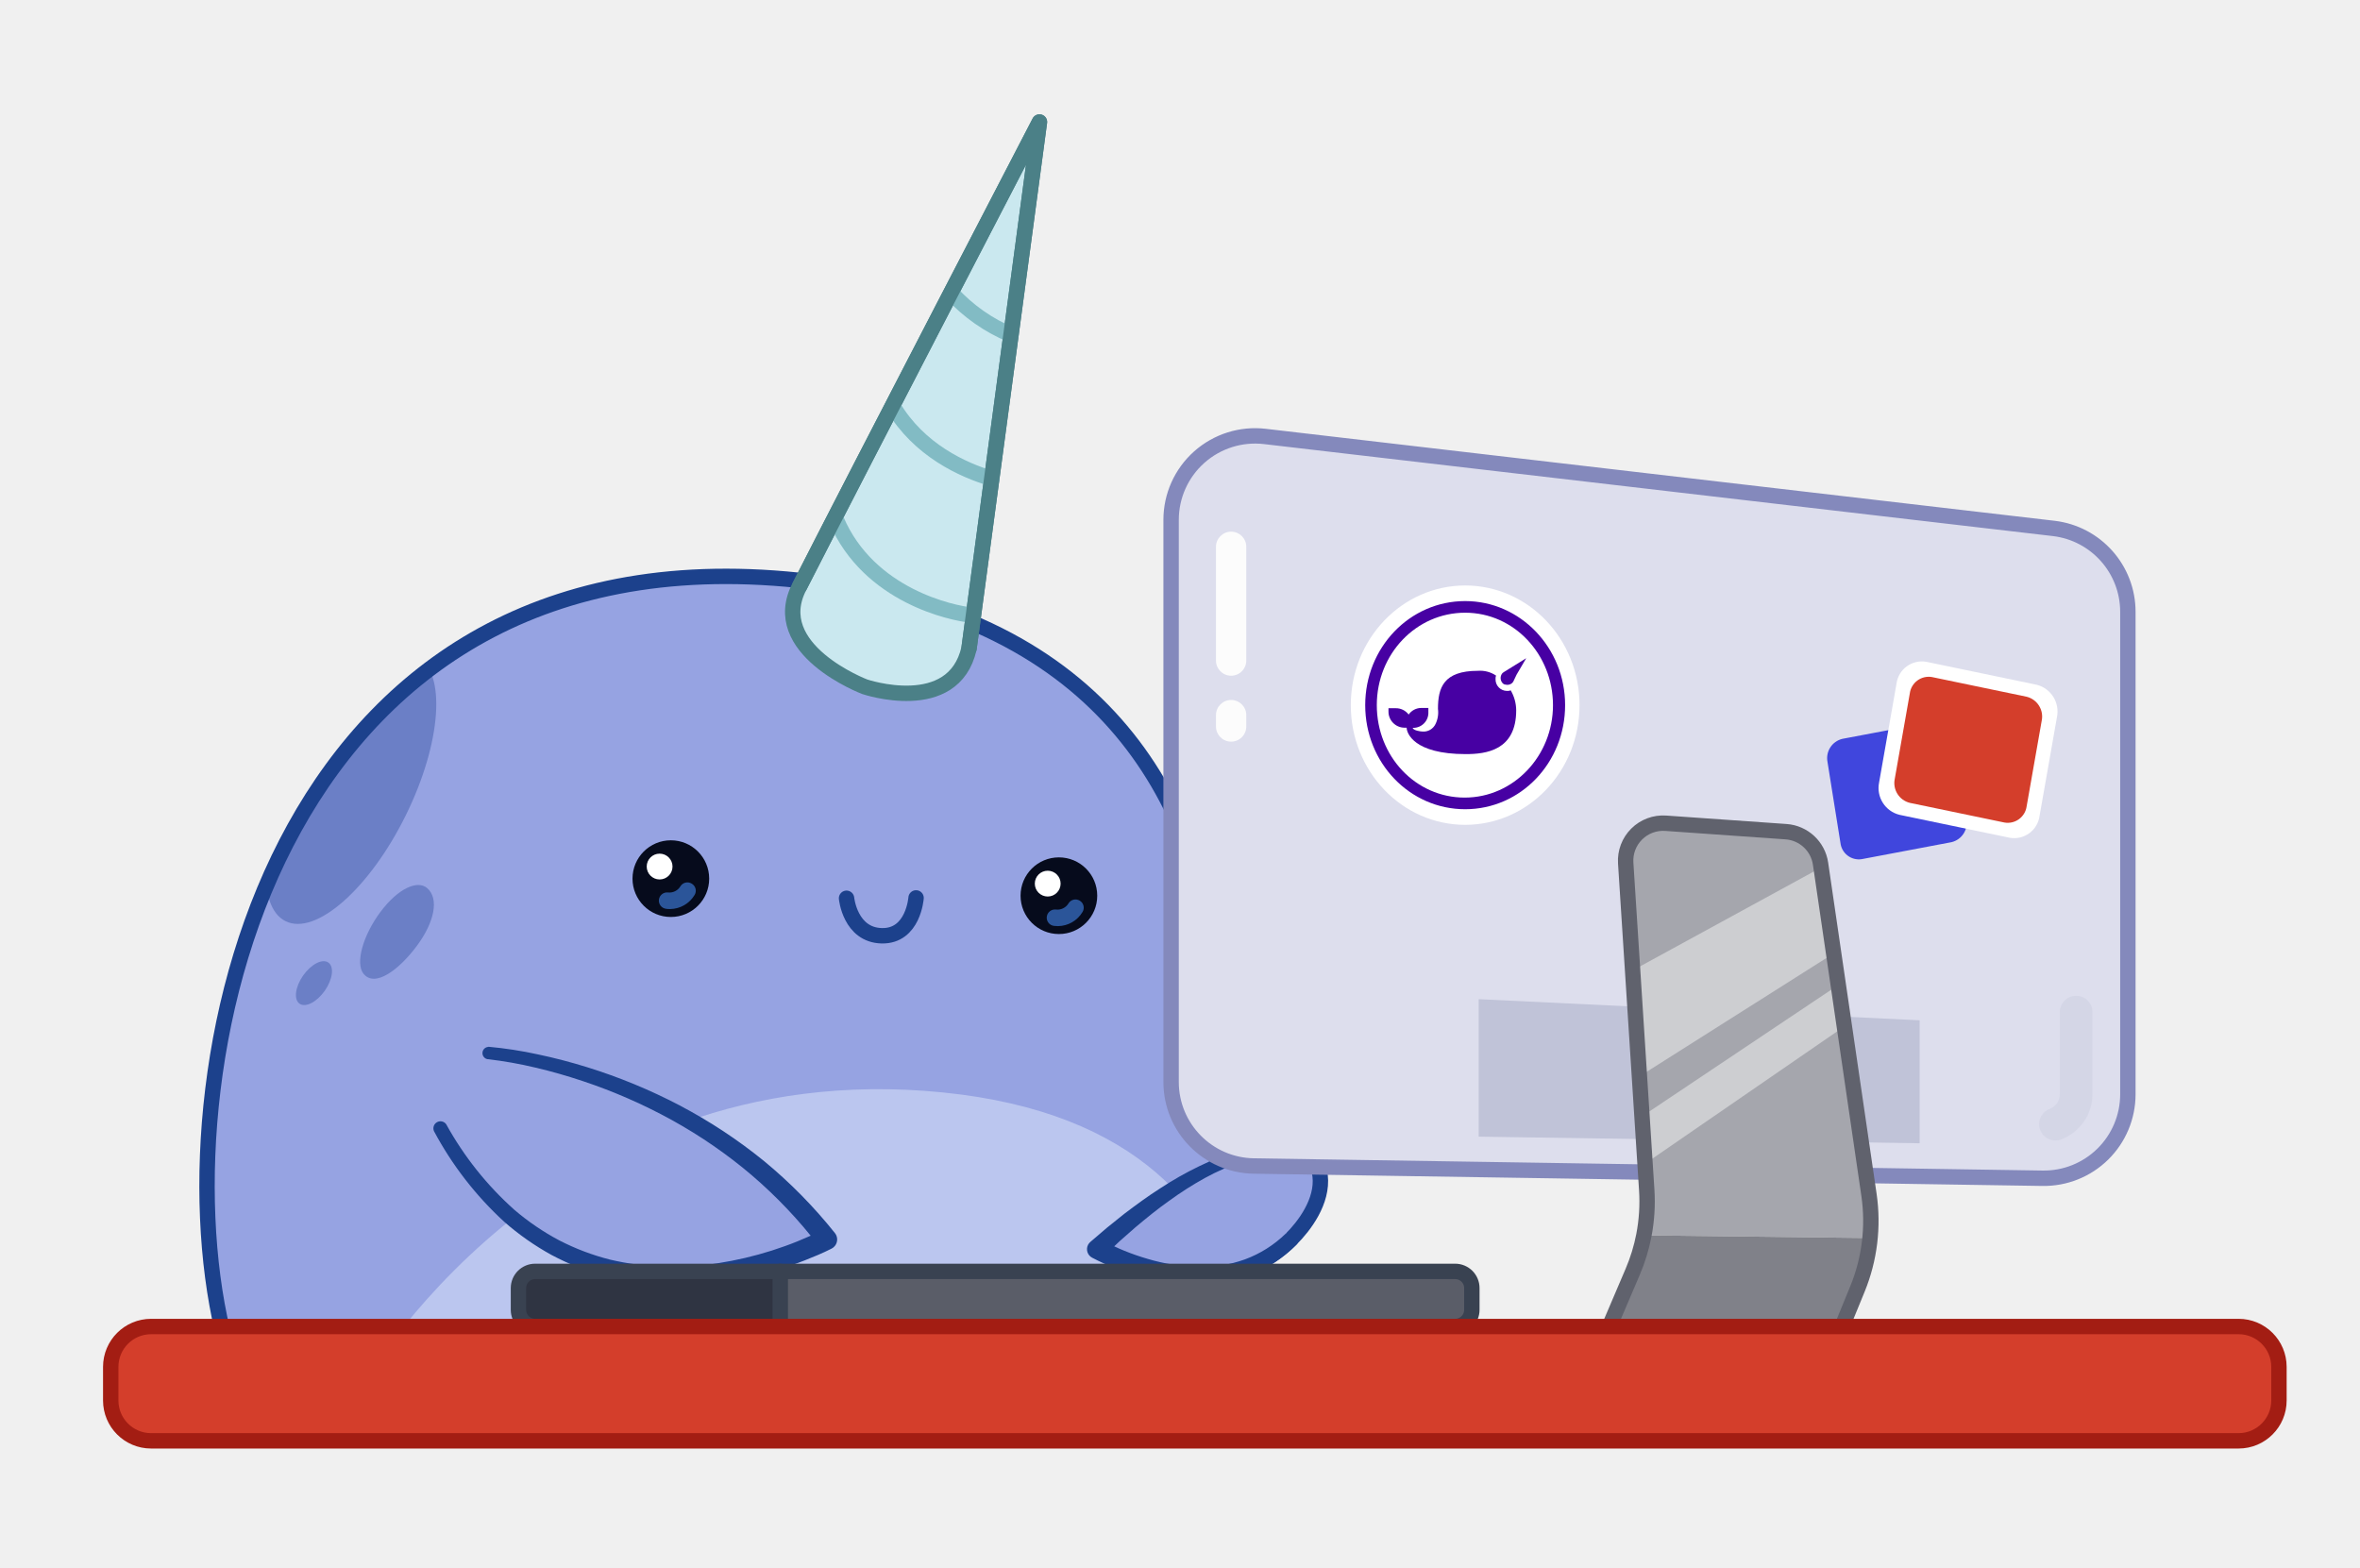
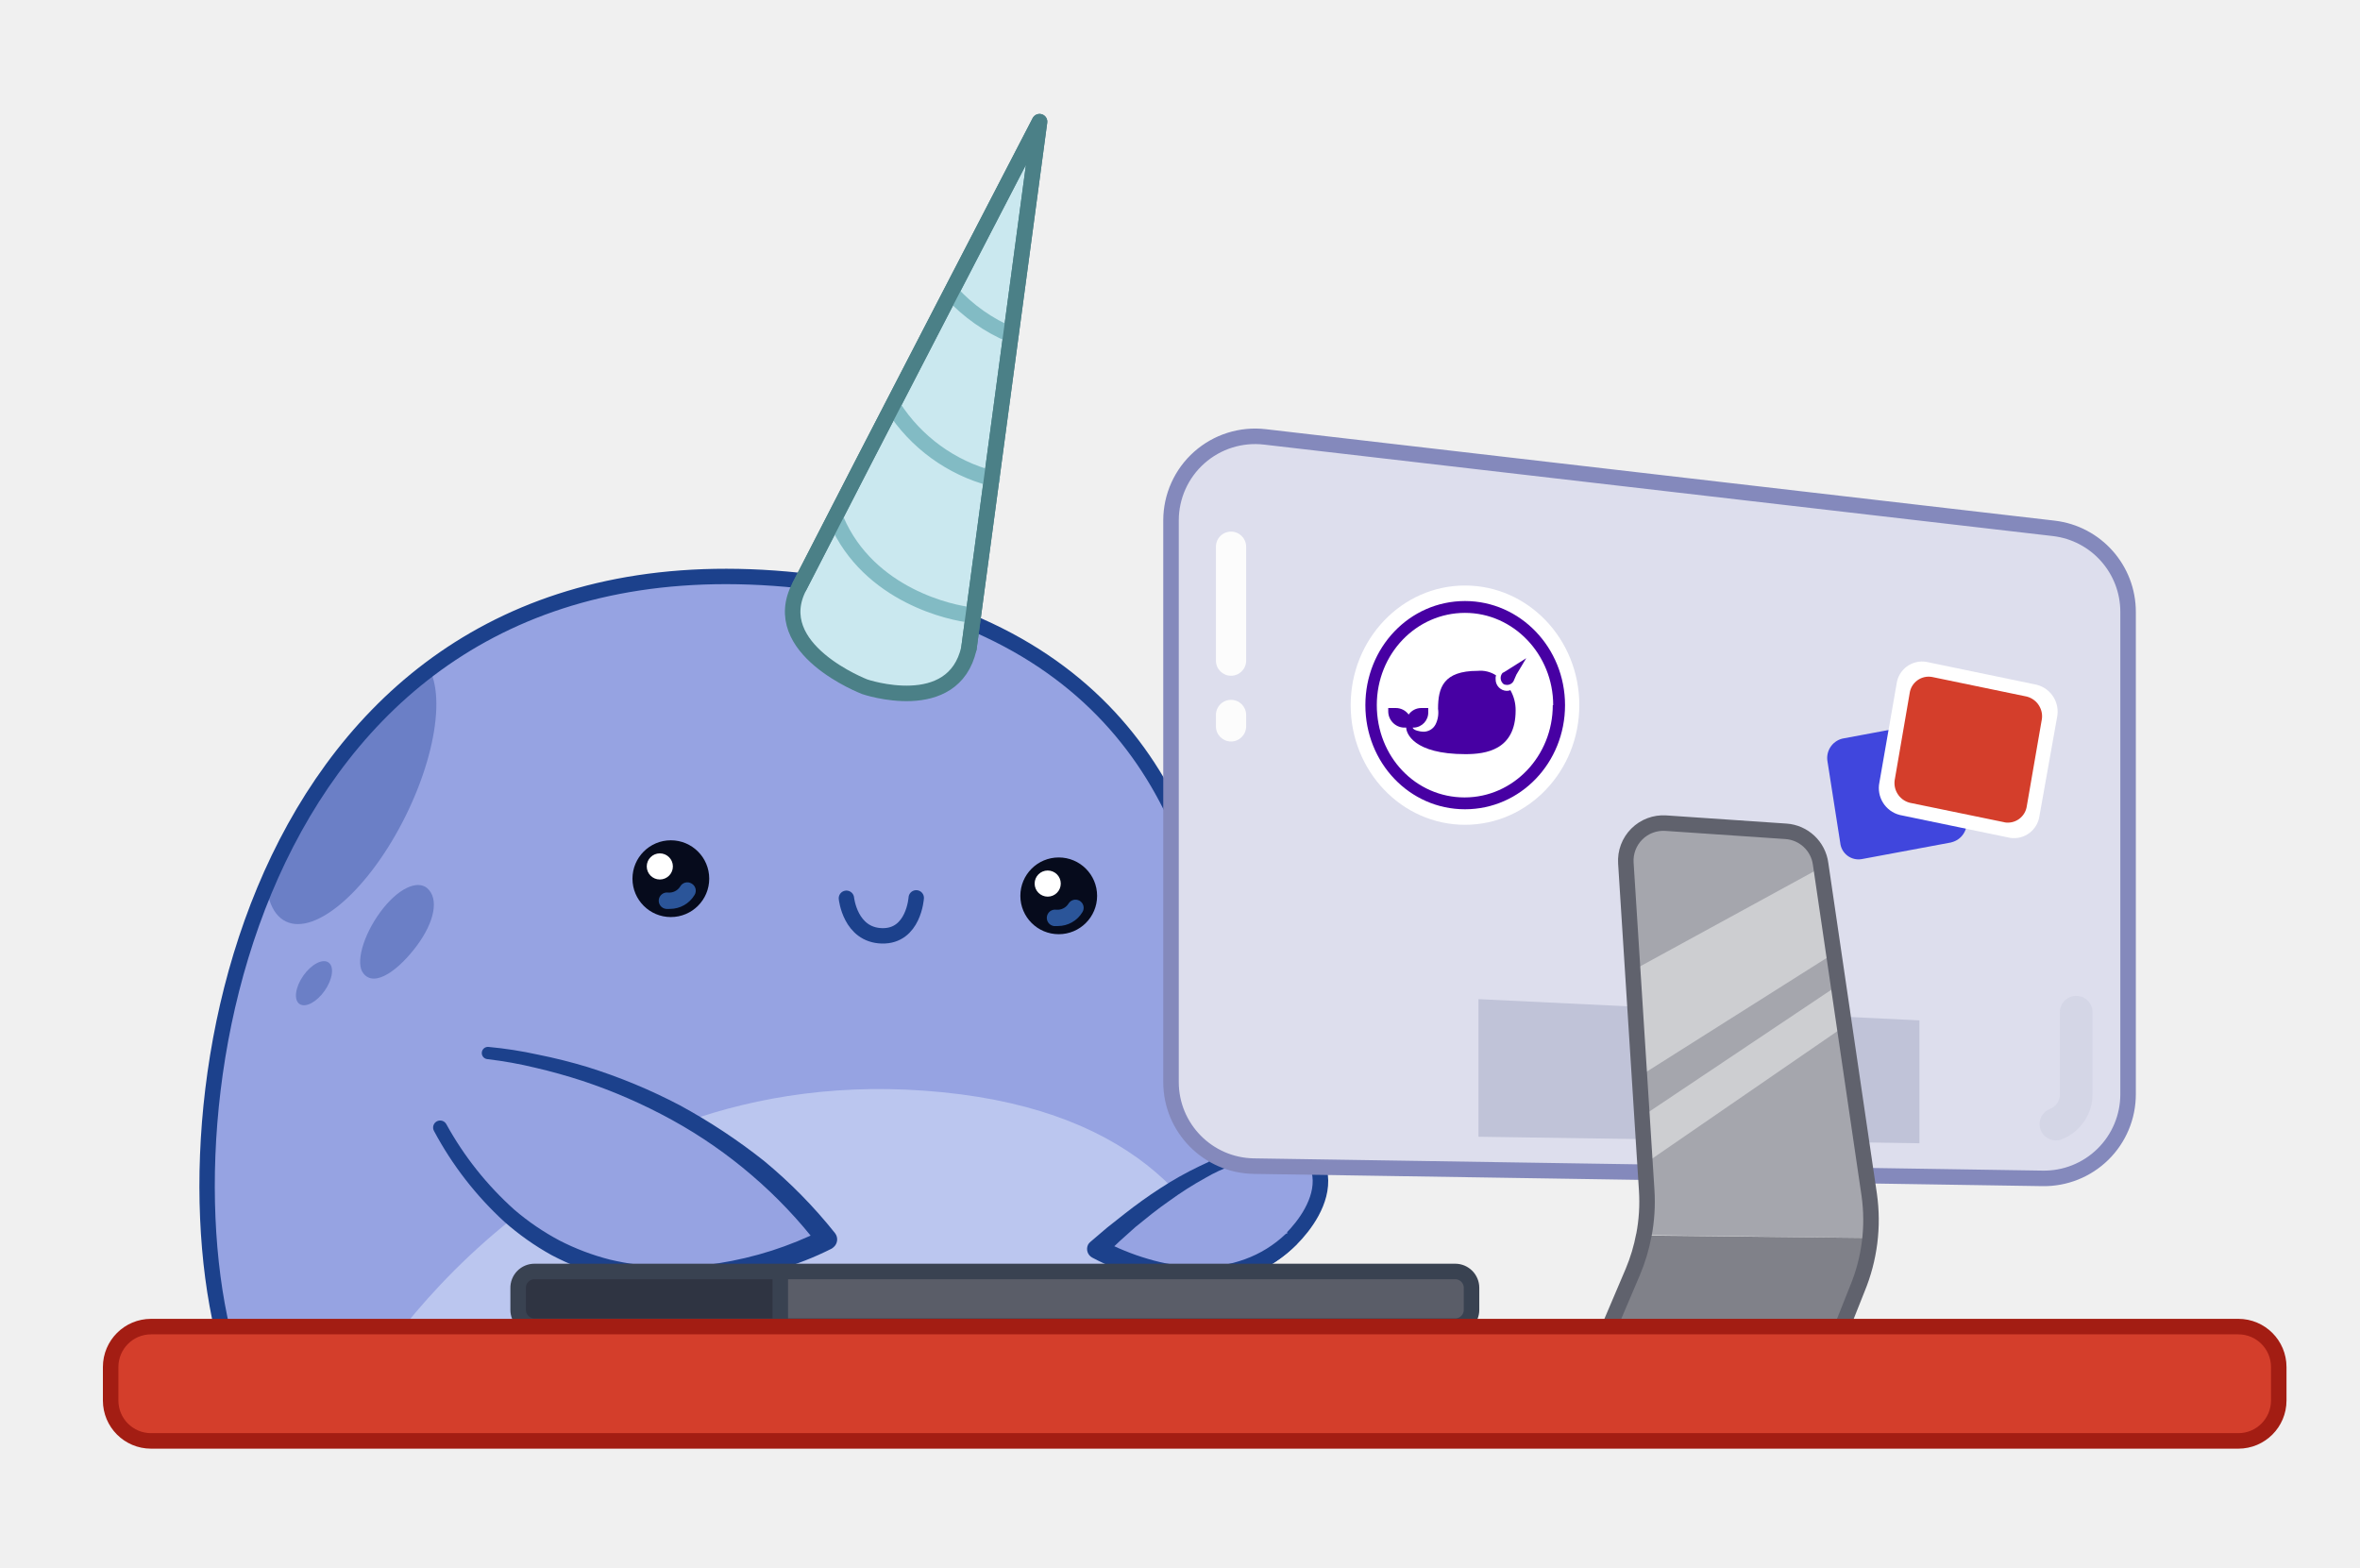
<svg xmlns="http://www.w3.org/2000/svg" viewBox="0 0 578 384">
  <defs>
-     <style>.cls-1,.cls-10,.cls-17,.cls-25,.cls-7,.cls-9{fill:none;}.cls-2,.cls-3{fill:#96a3e2;}.cls-2,.cls-7{stroke:#1c418c;}.cls-10,.cls-17,.cls-2,.cls-7,.cls-8,.cls-9{stroke-linecap:round;stroke-linejoin:round;}.cls-10,.cls-2,.cls-7,.cls-8,.cls-9{stroke-width:3.77px;}.cls-4{clip-path:url(#clip-path);}.cls-5{fill:#bbc6ef;}.cls-6{fill:#6b7fc6;}.cls-8{fill:#cae8ef;}.cls-10,.cls-8{stroke:#4b8087;}.cls-9{stroke:#82bbc4;}.cls-11{fill:#060b1c;}.cls-12{fill:#fff;}.cls-13{fill:#2b5599;}.cls-14{fill:#1c418c;}.cls-15{fill:#5a5d68;}.cls-16{fill:#2f3442;}.cls-17{stroke:#394251;}.cls-17,.cls-18,.cls-25,.cls-26{stroke-width:3.77px;}.cls-18{fill:#dddeed;stroke:#8489bc;}.cls-18,.cls-25,.cls-26{stroke-miterlimit:10;}.cls-19{fill:#4700a3;}.cls-20{fill:#c0c3d8;}.cls-21{fill:#a5a6ad;}.cls-22{fill:#808189;}.cls-23{clip-path:url(#clip-path-2);}.cls-24{fill:#cdced1;}.cls-25{stroke:#60626d;}.cls-26,.cls-30{fill:#d43e2b;}.cls-26{stroke:#a31d13;}.cls-27{fill:#fcfcfc;}.cls-28{opacity:0.3;}.cls-29{fill:#4046dd;}</style>
-     <clipPath id="clip-path">
-       <path class="cls-1" d="M54.48,325.88c-15.5-66,13.5-201.5,147.34-183,144,19.91,86.33,188.33,86.33,188.33" />
+     <style>.a,.c,.u{fill:none}.d{fill:#96a3e2}.c{stroke:#1c418c}.c,.r{stroke-linecap:round;stroke-linejoin:round}.c{stroke-width:3.77px}.f{fill:#6b7fc6}.g{fill:#060b1c}.h{fill:#fff}.i{fill:#2b5599}.j{fill:#1c418c}.l{fill:#4700a3}.m{fill:#c0c3d8}.v{stroke:#4b8087}.y{fill:#d43e2b}.x{stroke-width:3.8}.w{stroke-miterlimit:10}</style>
+     <clipPath id="s">
+       <path d="M54.5 325.9c-15.5-66 13.5-201.5 147.3-183 144 19.9 86.3 188.3 86.3 188.3" class="a" />
    </clipPath>
-     <clipPath id="clip-path-2">
-       <path class="cls-1" d="M457.75,292.69l-11.87-81.16a9.19,9.19,0,0,0-8.44-7.84L408,201.62a9.18,9.18,0,0,0-9.8,9.75l5.15,80.09a43.68,43.68,0,0,1-3.44,20l-5.72,13.4h57l3.79-9.25a44.07,44.07,0,0,0,2.81-22.94Z" />
+     <clipPath id="t">
+       <path d="M457.8 292.7l-12-81.2a9.2 9.2 0 0 0-8.4-7.8l-29.4-2a9.2 9.2 0 0 0-9.8 9.7l5.2 80a43.7 43.7 0 0 1-3.5 20l-5.7 13.5h57l3.8-9.3a44 44 0 0 0 2.8-23z" class="a" />
    </clipPath>
  </defs>
-   <g id="nellie3">
-     <path class="cls-2" d="M268.73,305.88s28.59,16.33,47.42-2.34c6.57-6.51,18.42-24.19-17.62-32.51" />
-     <path class="cls-3" d="M54.48,325.88c-15.5-66,13.5-201.5,147.34-183,144,19.91,86.33,188.33,86.33,188.33" />
-     <g class="cls-4">
-       <path class="cls-5" d="M88.15,340.21s46-82.33,142.67-72.67,73.49,99.34,73.49,99.34Z" />
-       <ellipse class="cls-6" cx="85.98" cy="193.16" rx="36.18" ry="14.9" transform="translate(-125.28 184.6) rotate(-63.68)" />
-       <path class="cls-6" d="M89,238.44c2.81,3.59,8.8-1,13.1-6.79s5.52-11.57,2.5-14.16c-2.36-2-7.11.07-11.42,5.85S87,235.88,89,238.44Z" />
-       <ellipse class="cls-6" cx="76.89" cy="240.79" rx="6.15" ry="3.24" transform="translate(-164.44 165.61) rotate(-54.99)" />
-     </g>
-     <path class="cls-7" d="M54.48,325.88c-15.5-66,13.5-201.5,147.34-183,144,19.91,86.33,188.33,86.33,188.33" />
-     <path class="cls-8" d="M237.33,158.8c5-37.21,17.25-128.92,17.25-128.92s-42.81,82.42-58.74,113.68c-8.18,15.48,15.93,24.63,15.93,24.63S233.52,175.56,237.33,158.8Z" />
-     <path class="cls-9" d="M237.83,150.63c-4.46-.44-25-4.6-33-23.31" />
-     <path class="cls-9" d="M242.92,117.22c-7.19-2.12-17.83-7-24.18-17.67" />
-     <path class="cls-9" d="M247.62,82A41.68,41.68,0,0,1,233.07,71.8" />
-     <path class="cls-10" d="M237.33,158.8c5-37.21,17.25-128.92,17.25-128.92s-42.81,82.42-58.74,113.68" />
-     <circle class="cls-11" cx="164.3" cy="215.19" r="9.39" />
-     <circle class="cls-12" cx="161.55" cy="212.23" r="3.16" />
-     <path class="cls-13" d="M169.39,216.4a2,2,0,0,0-2.76.69,3.16,3.16,0,0,1-3,1.49,2,2,0,1,0-.5,4,6,6,0,0,0,1,.06,7.09,7.09,0,0,0,6-3.47A2,2,0,0,0,169.39,216.4Z" />
-     <circle class="cls-11" cx="259.34" cy="219.37" r="9.39" />
-     <circle class="cls-12" cx="256.6" cy="216.41" r="3.16" />
-     <path class="cls-13" d="M264.44,220.58a2,2,0,0,0-2.76.69,3.16,3.16,0,0,1-3.06,1.49,2,2,0,0,0-.49,4,8.81,8.81,0,0,0,1,.06,7.09,7.09,0,0,0,6-3.47A2,2,0,0,0,264.44,220.58Z" />
-     <path class="cls-7" d="M207.33,220s.87,9,8.62,9.18,8.41-9.27,8.41-9.27" />
-     <path class="cls-3" d="M119.48,257.88s50.34,3.66,83,45.66c0,0-61.33,33-94.66-27.33" />
-     <path class="cls-14" d="M119.59,256.36a98.25,98.25,0,0,1,12.23,1.89c4,.84,8,1.89,11.91,3.1a135.37,135.37,0,0,1,22.75,9.39c3.64,1.92,7.18,4,10.64,6.28s6.77,4.71,10,7.33A119.29,119.29,0,0,1,204.49,302h0a2.51,2.51,0,0,1-.39,3.52,2.44,2.44,0,0,1-.43.28c-2.24,1.14-4.36,2-6.58,2.88s-4.44,1.6-6.7,2.3a94,94,0,0,1-13.81,3,72.06,72.06,0,0,1-28.23-1.37,63.58,63.58,0,0,1-13.25-5.24,65,65,0,0,1-11.63-8.16,83.42,83.42,0,0,1-17.19-22.19,1.73,1.73,0,0,1,3-1.68A79.58,79.58,0,0,0,126,296.32a60.61,60.61,0,0,0,11,7.48,58.51,58.51,0,0,0,12.39,4.69,67.48,67.48,0,0,0,26.49.88A88.67,88.67,0,0,0,189,306.29c2.12-.69,4.24-1.42,6.31-2.27s4.16-1.75,6-2.72l-.81,3.81h0a114.18,114.18,0,0,0-16.32-17.23c-3-2.58-6.19-5-9.45-7.26s-6.66-4.35-10.15-6.29a131.74,131.74,0,0,0-21.91-9.58c-3.79-1.26-7.64-2.37-11.54-3.28a98.09,98.09,0,0,0-11.73-2.07h-.06a1.52,1.52,0,0,1,.28-3Z" />
-     <path class="cls-3" d="M304.31,283.21s-13.33,2-35.58,22.67c0,0,28.59,16.33,47.42-2.34" />
-     <path class="cls-14" d="M304.52,284.56a20.72,20.72,0,0,0-2.34.7c-.8.28-1.59.6-2.38.94-1.58.68-3.12,1.45-4.65,2.28a82.62,82.62,0,0,0-8.79,5.6c-2.85,2-5.56,4.23-8.24,6.47L274.2,304l-3.82,3.62h0l-.45-3.88a51.58,51.58,0,0,0,5.44,2.59c1.89.77,3.82,1.44,5.77,2a47.52,47.52,0,0,0,12,1.95,31.63,31.63,0,0,0,11.73-1.83,28.36,28.36,0,0,0,10-6.3l0,0a1.88,1.88,0,0,1,2.63,2.7,32.42,32.42,0,0,1-11.22,7.4A36,36,0,0,1,293,314.63a51.7,51.7,0,0,1-13.13-1.85,64.66,64.66,0,0,1-6.27-2,54.74,54.74,0,0,1-6.11-2.75l0,0a2.35,2.35,0,0,1-1-3.18,2.42,2.42,0,0,1,.55-.68h0l4.1-3.51,4.21-3.38c2.88-2.18,5.78-4.32,8.83-6.26a83.44,83.44,0,0,1,9.44-5.36,54.64,54.64,0,0,1,5-2.17c.86-.32,1.73-.62,2.61-.89a22.74,22.74,0,0,1,2.81-.67,1.36,1.36,0,0,1,.49,2.68Z" />
-     <path class="cls-15" d="M360.48,315.47v5.32a4.09,4.09,0,0,1-4.09,4.09H191.1v-13.5H356.39A4.09,4.09,0,0,1,360.48,315.47Z" />
-     <path class="cls-16" d="M191.1,311.38v13.5h-60a4.09,4.09,0,0,1-4.09-4.09v-5.32a4.09,4.09,0,0,1,4.09-4.09Z" />
-     <path class="cls-17" d="M191.1,311.38H356.39a4.09,4.09,0,0,1,4.09,4.09v5.32a4.09,4.09,0,0,1-4.09,4.09H131.07a4.09,4.09,0,0,1-4.09-4.09v-5.32a4.09,4.09,0,0,1,4.09-4.09Z" />
-     <line class="cls-17" x1="191.1" y1="311.38" x2="191.1" y2="324.88" />
-     <path class="cls-18" d="M286.82,127.32V265a20.58,20.58,0,0,0,20.25,20.57l193.18,3A20.58,20.58,0,0,0,521.15,268V149.86A20.58,20.58,0,0,0,503,129.42L309.78,106.89A20.57,20.57,0,0,0,286.82,127.32Z" />
-     <ellipse class="cls-12" cx="358.84" cy="172.7" rx="28.01" ry="29.31" />
-     <path class="cls-19" d="M358.84,147.21c-13.6,0-24.48,11.39-24.48,25.49s10.88,25.49,24.48,25.49,24.48-11.39,24.48-25.49S372.32,147.21,358.84,147.21Zm21.51,25.49c0,12.42-9.64,22.64-21.63,22.64S337.2,185.25,337.2,172.7s9.65-22.64,21.64-22.64S380.35,160.28,380.35,172.7Z" />
-     <path class="cls-19" d="M370.71,166.75l.74-1.55,2.35-4-5.44,3.37c-.12.13-.25.13-.37.26a1.86,1.86,0,0,0,0,2.46,1.07,1.07,0,0,0,.74.38,1.75,1.75,0,0,0,1.61-.38,1.79,1.79,0,0,0,.37-.52Z" />
-     <path class="cls-19" d="M370,169.08a2.31,2.31,0,0,1-1,.13,2.81,2.81,0,0,1-2.72-2.85,2.38,2.38,0,0,1,.12-.91,7.05,7.05,0,0,0-4.45-1.16c-8.41,0-9.77,4.14-9.77,9.32a6.48,6.48,0,0,1-.62,3.75,3.25,3.25,0,0,1-3.09,1.81c-.49,0-2.35-.26-2.47-.91h.25a3.7,3.7,0,0,0,3.58-3.88v-1h-1.73A3.81,3.81,0,0,0,345,175a3.9,3.9,0,0,0-3.21-1.55h-1.73v.77a3.94,3.94,0,0,0,3.83,4h.62c0,1.3,1.73,6.47,14.46,6.47,5,0,12.37-.9,12.37-10.74A9.8,9.8,0,0,0,370,169.08Z" />
-     <polygon class="cls-20" points="362.15 244.71 470.15 249.88 470.15 280 362.15 278.38 362.15 244.71" />
-     <g id="_Group_" data-name="&lt;Group&gt;">
-       <path class="cls-21" d="M457.75,292.69a43.61,43.61,0,0,1,.25,10.52l-55.39-.66a43.82,43.82,0,0,0,.7-11.09l-5.15-80.09a9.18,9.18,0,0,1,9.8-9.75l29.48,2.07a9.19,9.19,0,0,1,8.44,7.84Z" />
-       <path class="cls-22" d="M402.61,302.55l55.39.66a43.56,43.56,0,0,1-3.06,12.42l-3.79,9.25h-57l5.72-13.4A43.88,43.88,0,0,0,402.61,302.55Z" />
-     </g>
-     <g class="cls-23">
-       <polygon class="cls-24" points="458.21 205.81 384.82 245.88 389.82 271.03 464.82 223.55 458.21 205.81" />
-       <polygon class="cls-24" points="467.2 229.88 390.68 281.09 393.15 291.71 469.15 239.38 467.2 229.88" />
-     </g>
-     <path class="cls-25" d="M402.61,302.55a43.82,43.82,0,0,0,.7-11.09l-5.15-80.09a9.18,9.18,0,0,1,9.8-9.75l29.48,2.07a9.19,9.19,0,0,1,8.44,7.84l11.87,81.16a44.07,44.07,0,0,1-2.81,22.94l-3.79,9.25h-57l5.72-13.4A43.88,43.88,0,0,0,402.61,302.55Z" />
-     <rect class="cls-26" x="27.12" y="324.88" width="531.03" height="28" rx="9.89" ry="9.89" />
-     <path class="cls-27" d="M301.52,130.21a3.72,3.72,0,0,0-3.71,3.71v27.86a3.71,3.71,0,0,0,7.42,0V133.92A3.71,3.71,0,0,0,301.52,130.21Z" />
-     <path class="cls-27" d="M301.52,171.43a3.72,3.72,0,0,0-3.71,3.71v2.79a3.71,3.71,0,0,0,7.42,0v-2.79A3.71,3.71,0,0,0,301.52,171.43Z" />
-     <g class="cls-28">
-       <path class="cls-20" d="M508.48,243.88a4,4,0,0,0-4,4V268a3.82,3.82,0,0,1-2.47,3.57,4,4,0,0,0,1.42,7.75,4.13,4.13,0,0,0,1.41-.26A11.88,11.88,0,0,0,512.48,268V247.88A4,4,0,0,0,508.48,243.88Z" />
-     </g>
-     <path class="cls-29" d="M477.94,206.26l-22,4.16a4.54,4.54,0,0,1-5.19-4l-3.17-19.83a4.86,4.86,0,0,1,3.66-5.64l22-4.16a4.55,4.55,0,0,1,5.2,4l3.16,19.82A4.86,4.86,0,0,1,477.94,206.26Z" />
-     <path class="cls-12" d="M492.28,205.19l-27.06-5.63a6.76,6.76,0,0,1-5-7.92l4.26-24.19a6.27,6.27,0,0,1,7.29-5.37l27.06,5.63a6.76,6.76,0,0,1,4.95,7.92l-4.26,24.19A6.27,6.27,0,0,1,492.28,205.19Z" />
-     <path class="cls-30" d="M490.93,201.45l-23.19-4.82a5,5,0,0,1-3.68-5.9l3.68-20.91a4.67,4.67,0,0,1,5.43-4l23.19,4.82a5,5,0,0,1,3.68,5.9l-3.68,20.91A4.67,4.67,0,0,1,490.93,201.45Z" />
+   <path fill="#96a3e2" stroke="#1c418c" d="M268.7 305.9s28.6 16.3 47.5-2.4c6.5-6.5 18.4-24.1-17.7-32.5" class="x" />
+   <path d="M54.5 325.9c-15.5-66 13.5-201.5 147.3-183 144 19.9 86.3 188.3 86.3 188.3" class="d" />
+   <g clip-path="url(#s)">
+     <path fill="#bbc6ef" d="M88.2 340.2s46-82.3 142.6-72.7 73.5 99.4 73.5 99.4z" />
+     <ellipse cx="86" cy="193.2" class="f" rx="36.2" ry="14.9" transform="rotate(-63.7 86 193.2)" />
+     <path d="M89 238.4c2.8 3.6 8.8-1 13.1-6.8s5.5-11.5 2.5-14.1c-2.4-2-7.1 0-11.4 5.8S87 236 89 238.4z" class="f" />
+     <ellipse cx="76.9" cy="240.8" class="f" rx="6.2" ry="3.2" transform="rotate(-55 76.9 240.8)" />
  </g>
+   <path d="M54.5 325.9c-15.5-66 13.5-201.5 147.3-183 144 19.9 86.3 188.3 86.3 188.3" class="c" />
+   <path fill="#cae8ef" d="M237.3 158.8l17.3-129s-42.8 82.5-58.8 113.8c-8.1 15.4 16 24.6 16 24.6s21.7 7.4 25.5-9.4z" class="r v x" />
+   <path fill="none" stroke="#82bbc4" stroke-linecap="round" stroke-linejoin="round" stroke-width="3.8" d="M237.8 150.6c-4.4-.4-25-4.6-33-23.3m38.2-10.1a41 41 0 0 1-24.3-17.7M247.6 82a41.7 41.7 0 0 1-14.5-10.2" />
+   <path d="M237.3 158.8l17.3-129s-42.8 82.5-58.8 113.8" class="r u v x" />
+   <circle cx="164.3" cy="215.2" r="9.4" class="g" />
+   <circle cx="161.6" cy="212.2" r="3.2" class="h" />
+   <path d="M169.4 216.4a2 2 0 0 0-2.8.7 3.2 3.2 0 0 1-3 1.5 2 2 0 1 0-.5 4 6 6 0 0 0 1 0 7 7 0 0 0 6-3.4 2 2 0 0 0-.7-2.8z" class="i" />
+   <circle cx="259.3" cy="219.4" r="9.4" class="g" />
+   <circle cx="256.6" cy="216.4" r="3.2" class="h" />
+   <path d="M264.4 220.6a2 2 0 0 0-2.7.7 3.2 3.2 0 0 1-3 1.5 2 2 0 0 0-.6 4 8.8 8.8 0 0 0 1 0 7 7 0 0 0 6-3.4 2 2 0 0 0-.7-2.8z" class="i" />
+   <path d="M207.3 220s.9 9 8.7 9.2 8.4-9.3 8.4-9.3" class="c" />
+   <path d="M119.5 257.9s50.3 3.6 83 45.6c0 0-61.3 33-94.7-27.3" class="d" />
+   <path d="M119.6 256.4a98.3 98.3 0 0 1 12.2 1.9c4 .8 8 1.8 12 3a135.4 135.4 0 0 1 22.7 9.4 143 143 0 0 1 20.6 13.6 119.3 119.3 0 0 1 17.4 17.7 2.5 2.5 0 0 1-.4 3.5 2.4 2.4 0 0 1-.4.3 74.7 74.7 0 0 1-13.3 5.2 94 94 0 0 1-13.8 3 72 72 0 0 1-28.2-1.4 63.6 63.6 0 0 1-13.3-5.2 65 65 0 0 1-11.6-8.2 83.4 83.4 0 0 1-17.2-22.2 1.7 1.7 0 0 1 3-1.7 79.6 79.6 0 0 0 16.7 21 60.6 60.6 0 0 0 11 7.5 58.5 58.5 0 0 0 12.4 4.7 67.5 67.5 0 0 0 26.5.9 88.7 88.7 0 0 0 13.1-3.1 89.5 89.5 0 0 0 12.3-5l-.8 3.8a114.2 114.2 0 0 0-16.3-17.2 115 115 0 0 0-19.6-13.6 131.7 131.7 0 0 0-22-9.6c-3.7-1.2-7.6-2.3-11.5-3.2a98 98 0 0 0-11.7-2.1 1.5 1.5 0 0 1 .2-3z" class="j" />
+   <path d="M304.3 283.2s-13.3 2-35.6 22.7c0 0 28.6 16.3 47.5-2.4" class="d" />
+   <path d="M304.5 284.6a20.7 20.7 0 0 0-2.3.7 36.7 36.7 0 0 0-7 3.2 82.6 82.6 0 0 0-8.8 5.6c-2.9 2-5.6 4.2-8.3 6.4l-3.9 3.5-3.8 3.6-.5-3.9a51.6 51.6 0 0 0 5.5 2.6 57 57 0 0 0 5.7 2 47.5 47.5 0 0 0 12 2 31.6 31.6 0 0 0 11.8-1.9 28.4 28.4 0 0 0 10-6.2 1.9 1.9 0 0 1 2.6 2.6 32.4 32.4 0 0 1-11.2 7.4 36 36 0 0 1-13.3 2.4 51.7 51.7 0 0 1-13.1-1.8 64.7 64.7 0 0 1-6.3-2 54.7 54.7 0 0 1-6.1-2.8 2.4 2.4 0 0 1-1-3.2 2.4 2.4 0 0 1 .5-.6l4.1-3.5 4.3-3.4c2.8-2.2 5.7-4.3 8.8-6.3a83.4 83.4 0 0 1 9.4-5.3 54.6 54.6 0 0 1 5-2.2l2.6-.9a22.7 22.7 0 0 1 2.8-.7 1.4 1.4 0 0 1 .5 2.7z" class="j" />
+   <path fill="#5a5d68" d="M360.5 315.5v5.3a4 4 0 0 1-4.1 4H191v-13.4h165.3a4 4 0 0 1 4 4z" />
+   <path fill="#2f3442" d="M191.1 311.4v13.5h-60a4 4 0 0 1-4-4.1v-5.3a4 4 0 0 1 4-4.1z" />
+   <path fill="none" stroke="#394251" stroke-linecap="round" stroke-linejoin="round" stroke-width="3.8" d="M191.1 311.4h165.3a4 4 0 0 1 4 4v5.4a4 4 0 0 1-4 4H131a4 4 0 0 1-4.1-4v-5.3a4 4 0 0 1 4-4.1zm0 0v13.5" />
+   <path fill="#dddeed" stroke="#8489bc" d="M286.8 127.3V265a20.6 20.6 0 0 0 20.3 20.6l193.1 3a20.6 20.6 0 0 0 21-20.6V149.9a20.6 20.6 0 0 0-18.2-20.5L309.8 107a20.6 20.6 0 0 0-23 20.4z" class="x w" />
+   <ellipse cx="358.8" cy="172.7" class="h" rx="28" ry="29.3" />
+   <path d="M358.8 147.2c-13.6 0-24.4 11.4-24.4 25.5s10.8 25.5 24.4 25.5 24.5-11.4 24.5-25.5-11-25.5-24.5-25.5zm21.5 25.5c0 12.4-9.6 22.6-21.6 22.6s-21.5-10-21.5-22.6 9.7-22.6 21.6-22.6 21.6 10.2 21.6 22.6z" class="l" />
+   <path d="M370.7 166.8l.7-1.6 2.4-4-5.4 3.4-.4.2a1.9 1.9 0 0 0 0 2.5 1 1 0 0 0 .7.4 1.8 1.8 0 0 0 1.6-.4 1.8 1.8 0 0 0 .4-.5z" class="l" />
+   <path d="M370 169a2.3 2.3 0 0 1-1 .2 2.8 2.8 0 0 1-2.7-2.8 2.4 2.4 0 0 1 .1-1 7 7 0 0 0-4.5-1.1c-8.4 0-9.7 4.1-9.7 9.3a6.5 6.5 0 0 1-.6 3.8 3.3 3.3 0 0 1-3.1 1.8c-.5 0-2.4-.3-2.5-1h.3a3.7 3.7 0 0 0 3.5-3.8v-1h-1.7a3.8 3.8 0 0 0-3.1 1.6 3.9 3.9 0 0 0-3.2-1.6H340v.8a4 4 0 0 0 3.8 4h.6c0 1.3 1.7 6.5 14.5 6.5 5 0 12.3-1 12.3-10.7a9.8 9.8 0 0 0-1.3-5z" class="l" />
+   <path d="M362.1 244.7l108 5.2V280l-108-1.6v-33.7z" class="m" />
+   <path fill="#a5a6ad" d="M457.8 292.7a43.6 43.6 0 0 1 .2 10.5l-55.4-.7a43.8 43.8 0 0 0 .7-11l-5.1-80.1a9.2 9.2 0 0 1 9.8-9.8l29.4 2a9.2 9.2 0 0 1 8.5 8z" />
+   <path fill="#808189" d="M402.6 302.6l55.4.6a43.6 43.6 0 0 1-3 12.4l-4 9.4h-57l5.8-13.4a43.9 43.9 0 0 0 2.7-9z" />
+   <path fill="#cdced1" d="M458.2 205.8l-73.4 40.1 5 25.1 75-47.4-6.6-17.8zm9 24.1l-76.5 51.2 2.4 10.6 76-52.3-1.9-9.5z" clip-path="url(#t)" />
+   <path stroke="#60626d" d="M402.6 302.6a43.8 43.8 0 0 0 .7-11.1l-5.1-80.1a9.2 9.2 0 0 1 9.8-9.8l29.4 2a9.2 9.2 0 0 1 8.5 8l11.9 81a44 44 0 0 1-2.9 23l-3.7 9.3h-57l5.7-13.4a43.9 43.9 0 0 0 2.7-9z" class="u x w" />
+   <rect width="531" height="28" x="27.1" y="324.9" stroke="#a31d13" class="y x w" rx="9.9" ry="9.9" />
+   <path fill="#fcfcfc" d="M301.5 130.2a3.7 3.7 0 0 0-3.7 3.7v27.9a3.7 3.7 0 0 0 7.4 0v-27.9a3.7 3.7 0 0 0-3.7-3.7zm0 41.2a3.7 3.7 0 0 0-3.7 3.7v2.8a3.7 3.7 0 0 0 7.4 0v-2.8a3.7 3.7 0 0 0-3.7-3.7z" />
+   <path d="M508.5 243.9a4 4 0 0 0-4 4V268a3.8 3.8 0 0 1-2.5 3.6 4 4 0 0 0 1.4 7.7 4.1 4.1 0 0 0 1.4-.2 11.9 11.9 0 0 0 7.7-11.1v-20.1a4 4 0 0 0-4-4z" class="m" opacity=".3" />
+   <path fill="#4046dd" d="M478 206.3l-22 4.1a4.5 4.5 0 0 1-5.3-4l-3.1-19.8a4.9 4.9 0 0 1 3.6-5.7l22-4.1a4.5 4.5 0 0 1 5.2 4l3.2 19.8a4.9 4.9 0 0 1-3.7 5.7z" />
+   <path d="M492.3 205.2l-27-5.6a6.8 6.8 0 0 1-5-8l4.2-24.1a6.3 6.3 0 0 1 7.3-5.4l27 5.6a6.8 6.8 0 0 1 5 8l-4.3 24.1a6.3 6.3 0 0 1-7.2 5.4z" class="h" />
+   <path d="M491 201.4l-23.3-4.8a5 5 0 0 1-3.6-5.9l3.6-20.9a4.7 4.7 0 0 1 5.5-4l23.2 4.8a5 5 0 0 1 3.6 6l-3.6 20.8a4.7 4.7 0 0 1-5.5 4z" class="y" />
</svg>
